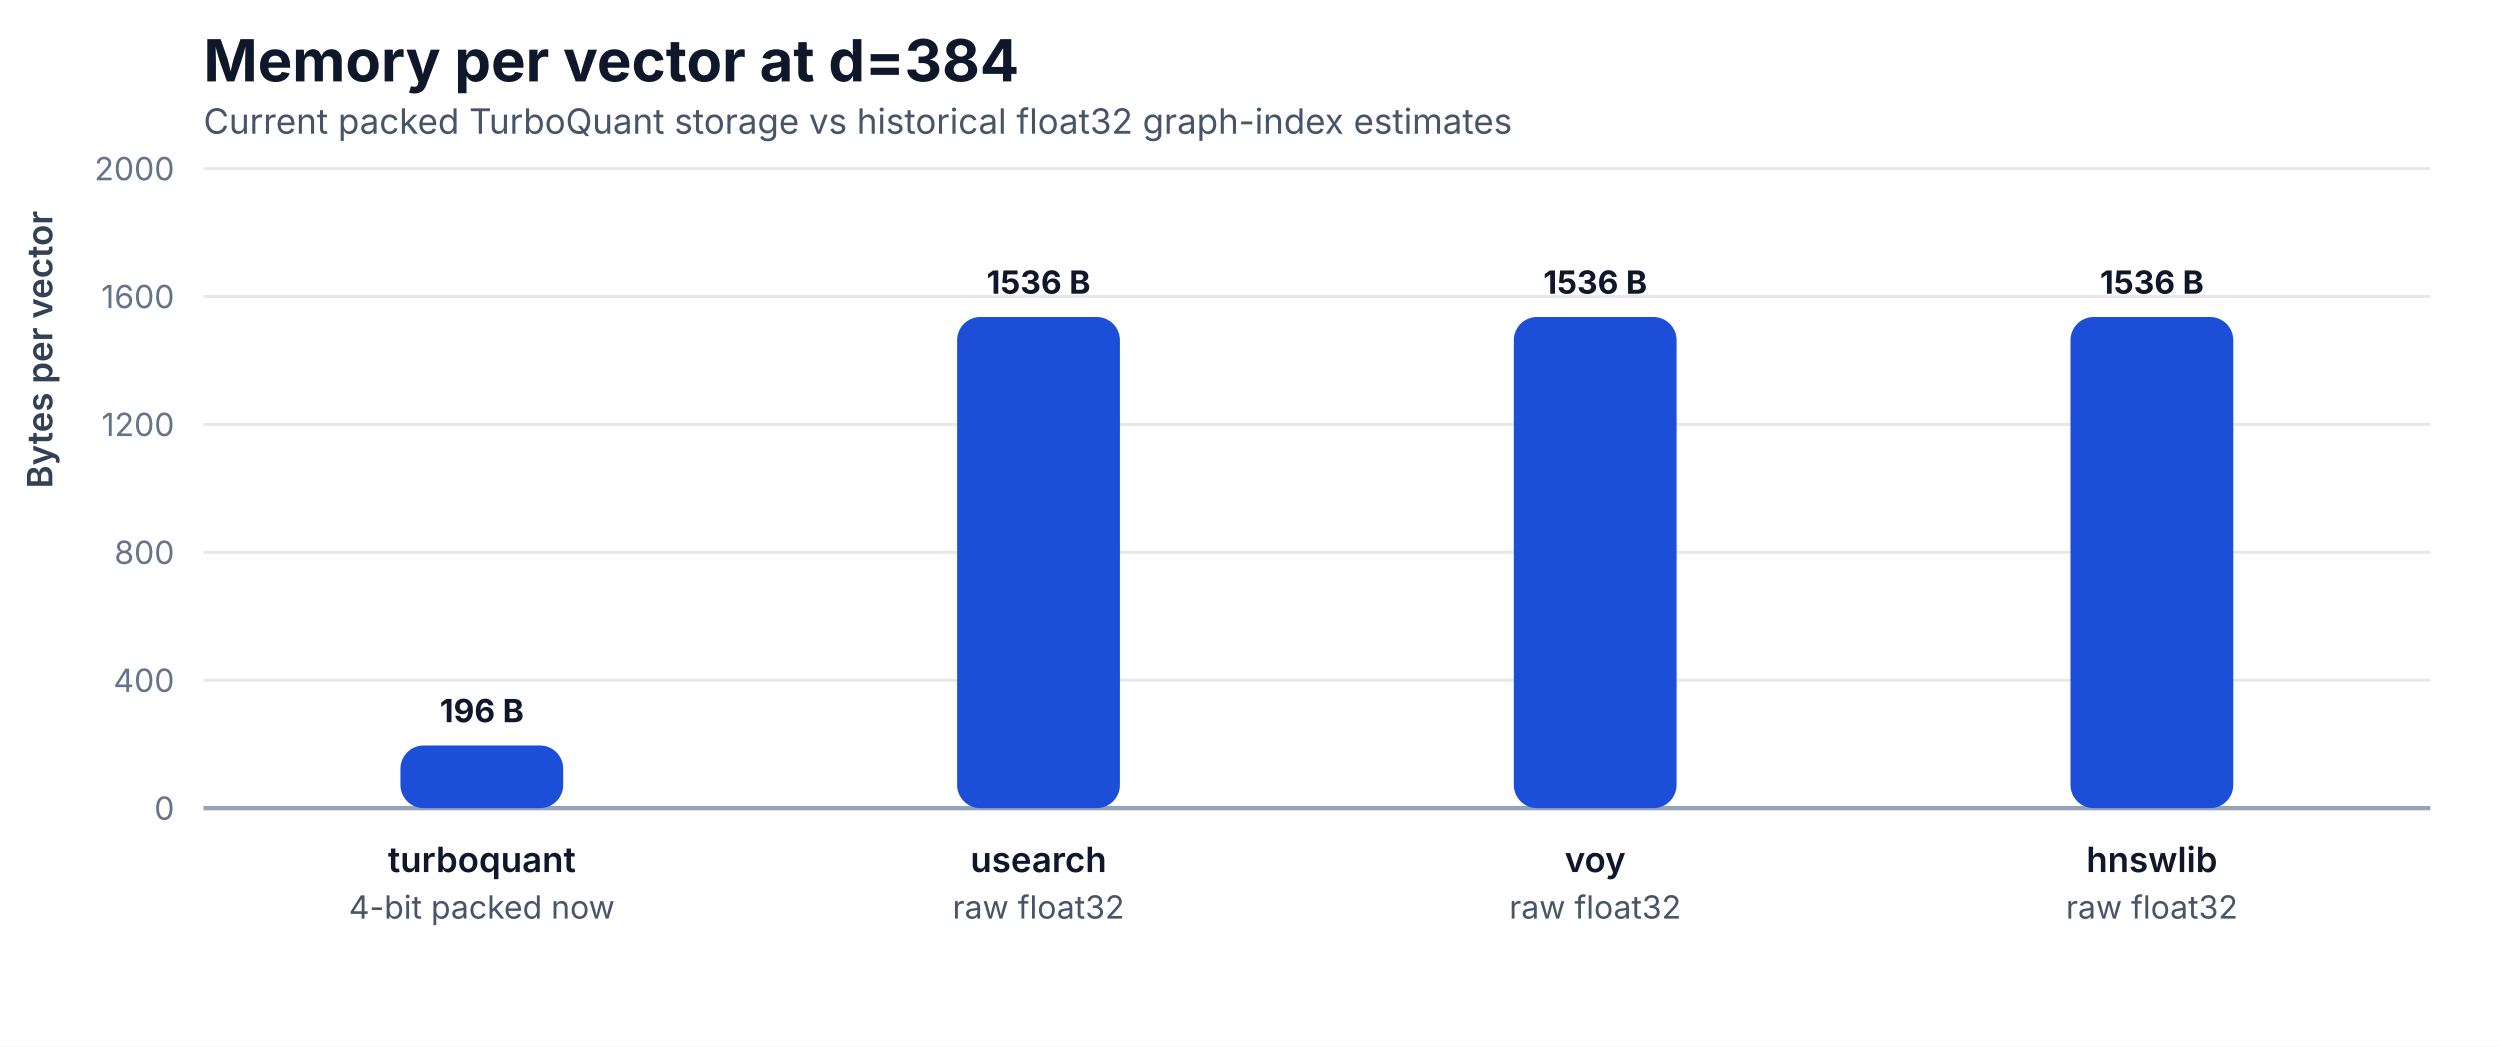
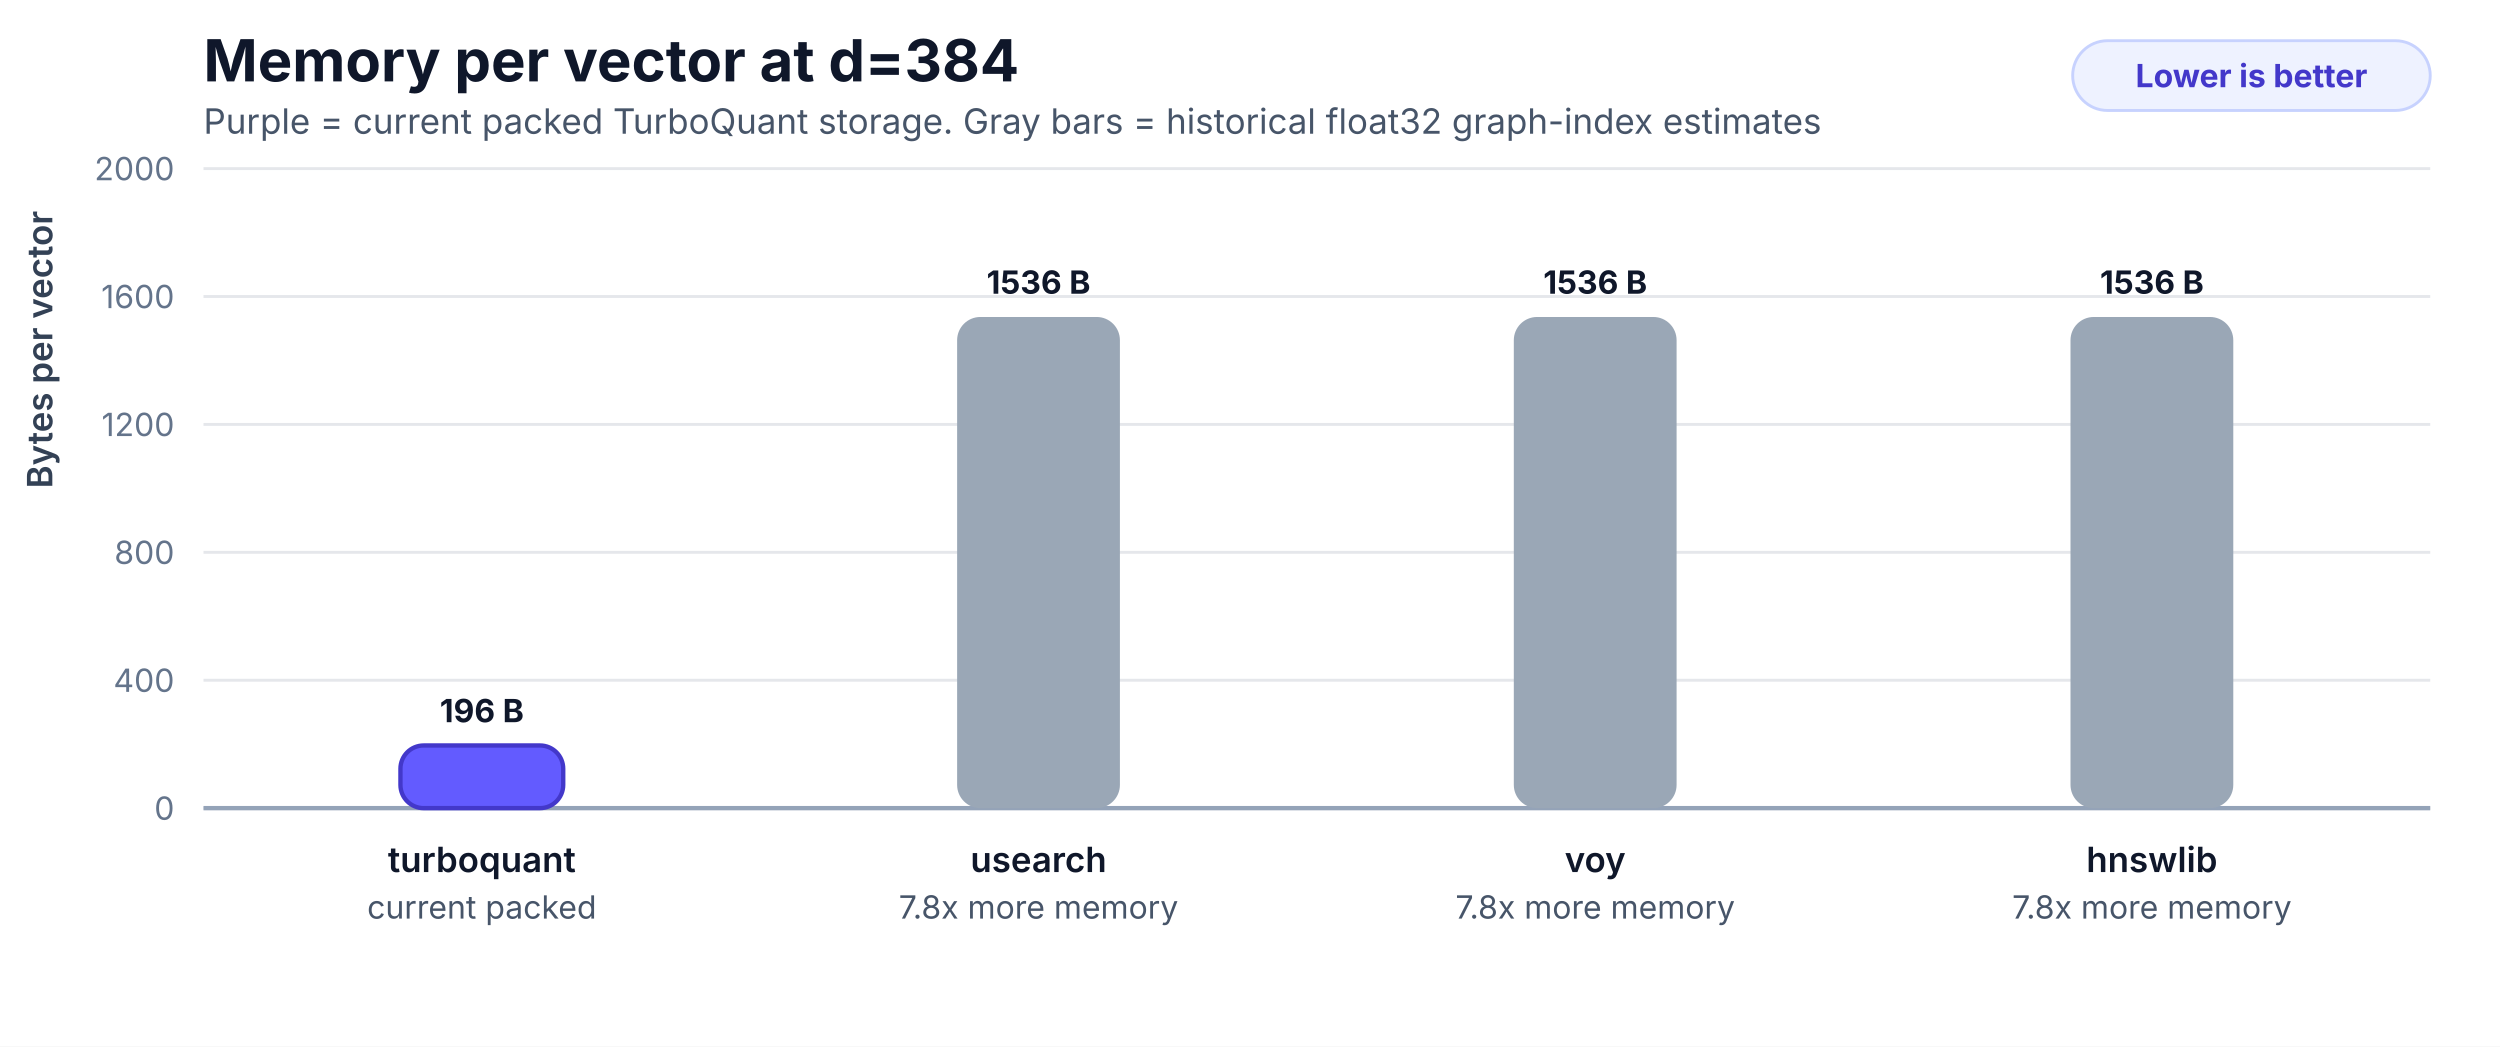
<svg xmlns="http://www.w3.org/2000/svg" width="860" height="360" viewBox="0 0 860 360" role="img" aria-label="Memory per vector at d=384">
  <style>
    .title { font: 700 20px -apple-system, BlinkMacSystemFont, "Segoe UI", sans-serif; fill: #0f172a; }
    .subtitle { font: 400 12px -apple-system, BlinkMacSystemFont, "Segoe UI", sans-serif; fill: #475569; }
    .label { font: 600 12px -apple-system, BlinkMacSystemFont, "Segoe UI", sans-serif; fill: #0f172a; }
    .secondary { font: 400 11px -apple-system, BlinkMacSystemFont, "Segoe UI", sans-serif; fill: #475569; }
    .tick { font: 400 11px -apple-system, BlinkMacSystemFont, "Segoe UI", sans-serif; fill: #64748b; }
    .value { font: 700 11px -apple-system, BlinkMacSystemFont, "Segoe UI", sans-serif; fill: #0f172a; }
    .axis { font: 600 12px -apple-system, BlinkMacSystemFont, "Segoe UI", sans-serif; fill: #334155; }
+     .badge { font: 700 11px -apple-system, BlinkMacSystemFont, "Segoe UI", sans-serif; fill: #4338ca; }
  </style>
  <rect width="100%" height="100%" fill="#ffffff" />
  <text x="70" y="28" class="title">Memory per vector at d=384</text>
-   <text x="70" y="46" class="subtitle">Current packed TurboQuant storage vs historical float32 graph-index estimates</text>
+   <text x="70" y="46" class="subtitle">Purple = current packed TurboQuant storage. Gray bars = historical float32 graph-index estimates</text>
+   <rect x="713" y="14" width="123" height="24" rx="12" fill="#eef2ff" stroke="#c7d2fe" stroke-width="1" />
+   <text x="774.5" y="30" text-anchor="middle" class="badge">Lower is better</text>
  <text x="18" y="168" transform="rotate(-90, 18, 168)" class="axis">Bytes per vector</text>
  <line x1="70" y1="278" x2="836" y2="278" stroke="#e5e7eb" stroke-width="1" />
  <text x="60" y="282" text-anchor="end" class="tick">0</text>
  <line x1="70" y1="234" x2="836" y2="234" stroke="#e5e7eb" stroke-width="1" />
  <text x="60" y="238" text-anchor="end" class="tick">400</text>
  <line x1="70" y1="190" x2="836" y2="190" stroke="#e5e7eb" stroke-width="1" />
  <text x="60" y="194" text-anchor="end" class="tick">800</text>
  <line x1="70" y1="146" x2="836" y2="146" stroke="#e5e7eb" stroke-width="1" />
  <text x="60" y="150" text-anchor="end" class="tick">1200</text>
  <line x1="70" y1="102" x2="836" y2="102" stroke="#e5e7eb" stroke-width="1" />
  <text x="60" y="106" text-anchor="end" class="tick">1600</text>
  <line x1="70" y1="58" x2="836" y2="58" stroke="#e5e7eb" stroke-width="1" />
  <text x="60" y="62" text-anchor="end" class="tick">2000</text>
  <line x1="70" y1="278" x2="836" y2="278" stroke="#94a3b8" stroke-width="1.5" />
-   <rect x="137.75" y="256.44" width="56" height="21.56" rx="8" fill="#1d4ed8" />
-   <text x="165.75" y="248.44" text-anchor="middle" class="value">196 B</text>
-   <text x="165.75" y="300" text-anchor="middle" class="label">turboquant</text>
-   <text x="165.75" y="316" text-anchor="middle" class="secondary">4-bit packed now</text>
-   <rect x="329.25" y="109.04" width="56" height="168.96" rx="8" fill="#1d4ed8" />
-   <text x="357.25" y="101.04" text-anchor="middle" class="value">1536 B</text>
-   <text x="357.25" y="300" text-anchor="middle" class="label">usearch</text>
-   <text x="357.25" y="316" text-anchor="middle" class="secondary">raw float32</text>
-   <rect x="520.75" y="109.04" width="56" height="168.96" rx="8" fill="#1d4ed8" />
-   <text x="548.75" y="101.04" text-anchor="middle" class="value">1536 B</text>
-   <text x="548.75" y="300" text-anchor="middle" class="label">voy</text>
-   <text x="548.75" y="316" text-anchor="middle" class="secondary">raw float32</text>
-   <rect x="712.25" y="109.04" width="56" height="168.96" rx="8" fill="#1d4ed8" />
-   <text x="740.25" y="101.04" text-anchor="middle" class="value">1536 B</text>
-   <text x="740.25" y="300" text-anchor="middle" class="label">hnswlib</text>
-   <text x="740.25" y="316" text-anchor="middle" class="secondary">raw float32</text>
+   <rect x="137.75" y="256.44" width="56" height="21.56" rx="8" fill="#635bff" stroke="#4338ca" stroke-width="1.5" />
+   <text x="165.75" y="248.44" text-anchor="middle" class="value" fill="#4338ca">196 B</text>
+   <text x="165.75" y="300" text-anchor="middle" class="label" fill="#4338ca">turboquant</text>
+   <text x="165.75" y="316" text-anchor="middle" class="secondary" fill="#4338ca">current packed</text>
+   <rect x="329.25" y="109.04" width="56" height="168.96" rx="8" fill="#9aa7b6" stroke="none" stroke-width="0" />
+   <text x="357.25" y="101.04" text-anchor="middle" class="value" fill="#0f172a">1536 B</text>
+   <text x="357.25" y="300" text-anchor="middle" class="label" fill="#0f172a">usearch</text>
+   <text x="357.25" y="316" text-anchor="middle" class="secondary" fill="#64748b">7.8x more memory</text>
+   <rect x="520.75" y="109.04" width="56" height="168.96" rx="8" fill="#9aa7b6" stroke="none" stroke-width="0" />
+   <text x="548.75" y="101.04" text-anchor="middle" class="value" fill="#0f172a">1536 B</text>
+   <text x="548.75" y="300" text-anchor="middle" class="label" fill="#0f172a">voy</text>
+   <text x="548.75" y="316" text-anchor="middle" class="secondary" fill="#64748b">7.8x more memory</text>
+   <rect x="712.25" y="109.04" width="56" height="168.96" rx="8" fill="#9aa7b6" stroke="none" stroke-width="0" />
+   <text x="740.25" y="101.04" text-anchor="middle" class="value" fill="#0f172a">1536 B</text>
+   <text x="740.25" y="300" text-anchor="middle" class="label" fill="#0f172a">hnswlib</text>
+   <text x="740.25" y="316" text-anchor="middle" class="secondary" fill="#64748b">7.8x more memory</text>
</svg>
